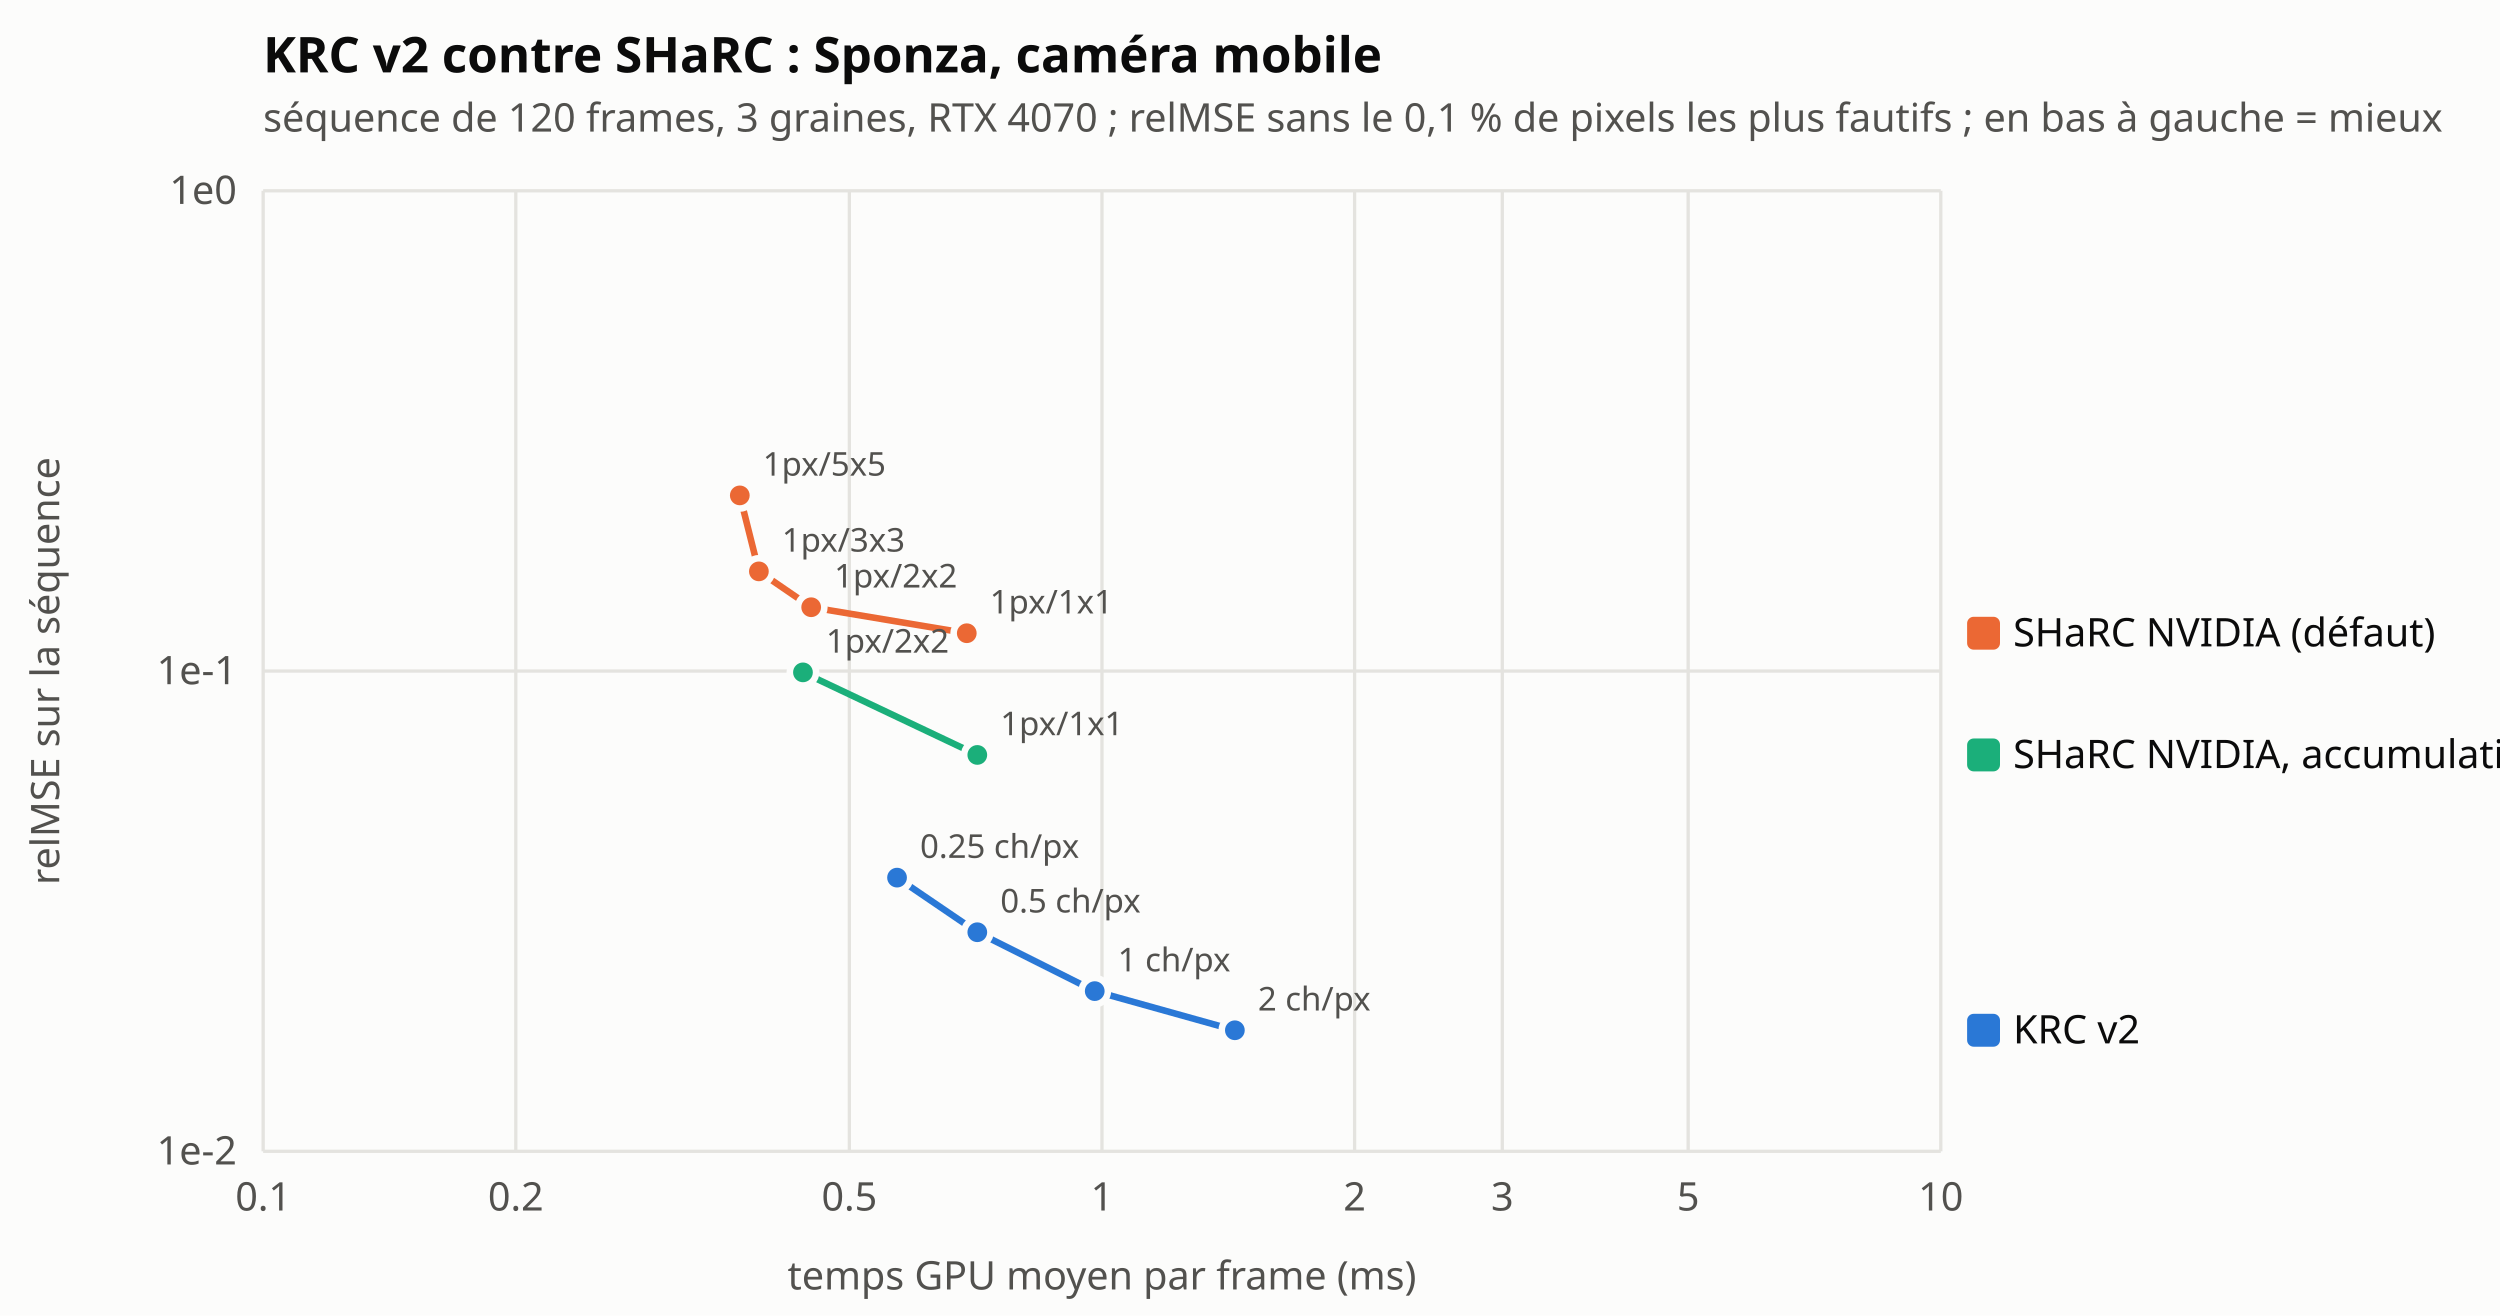
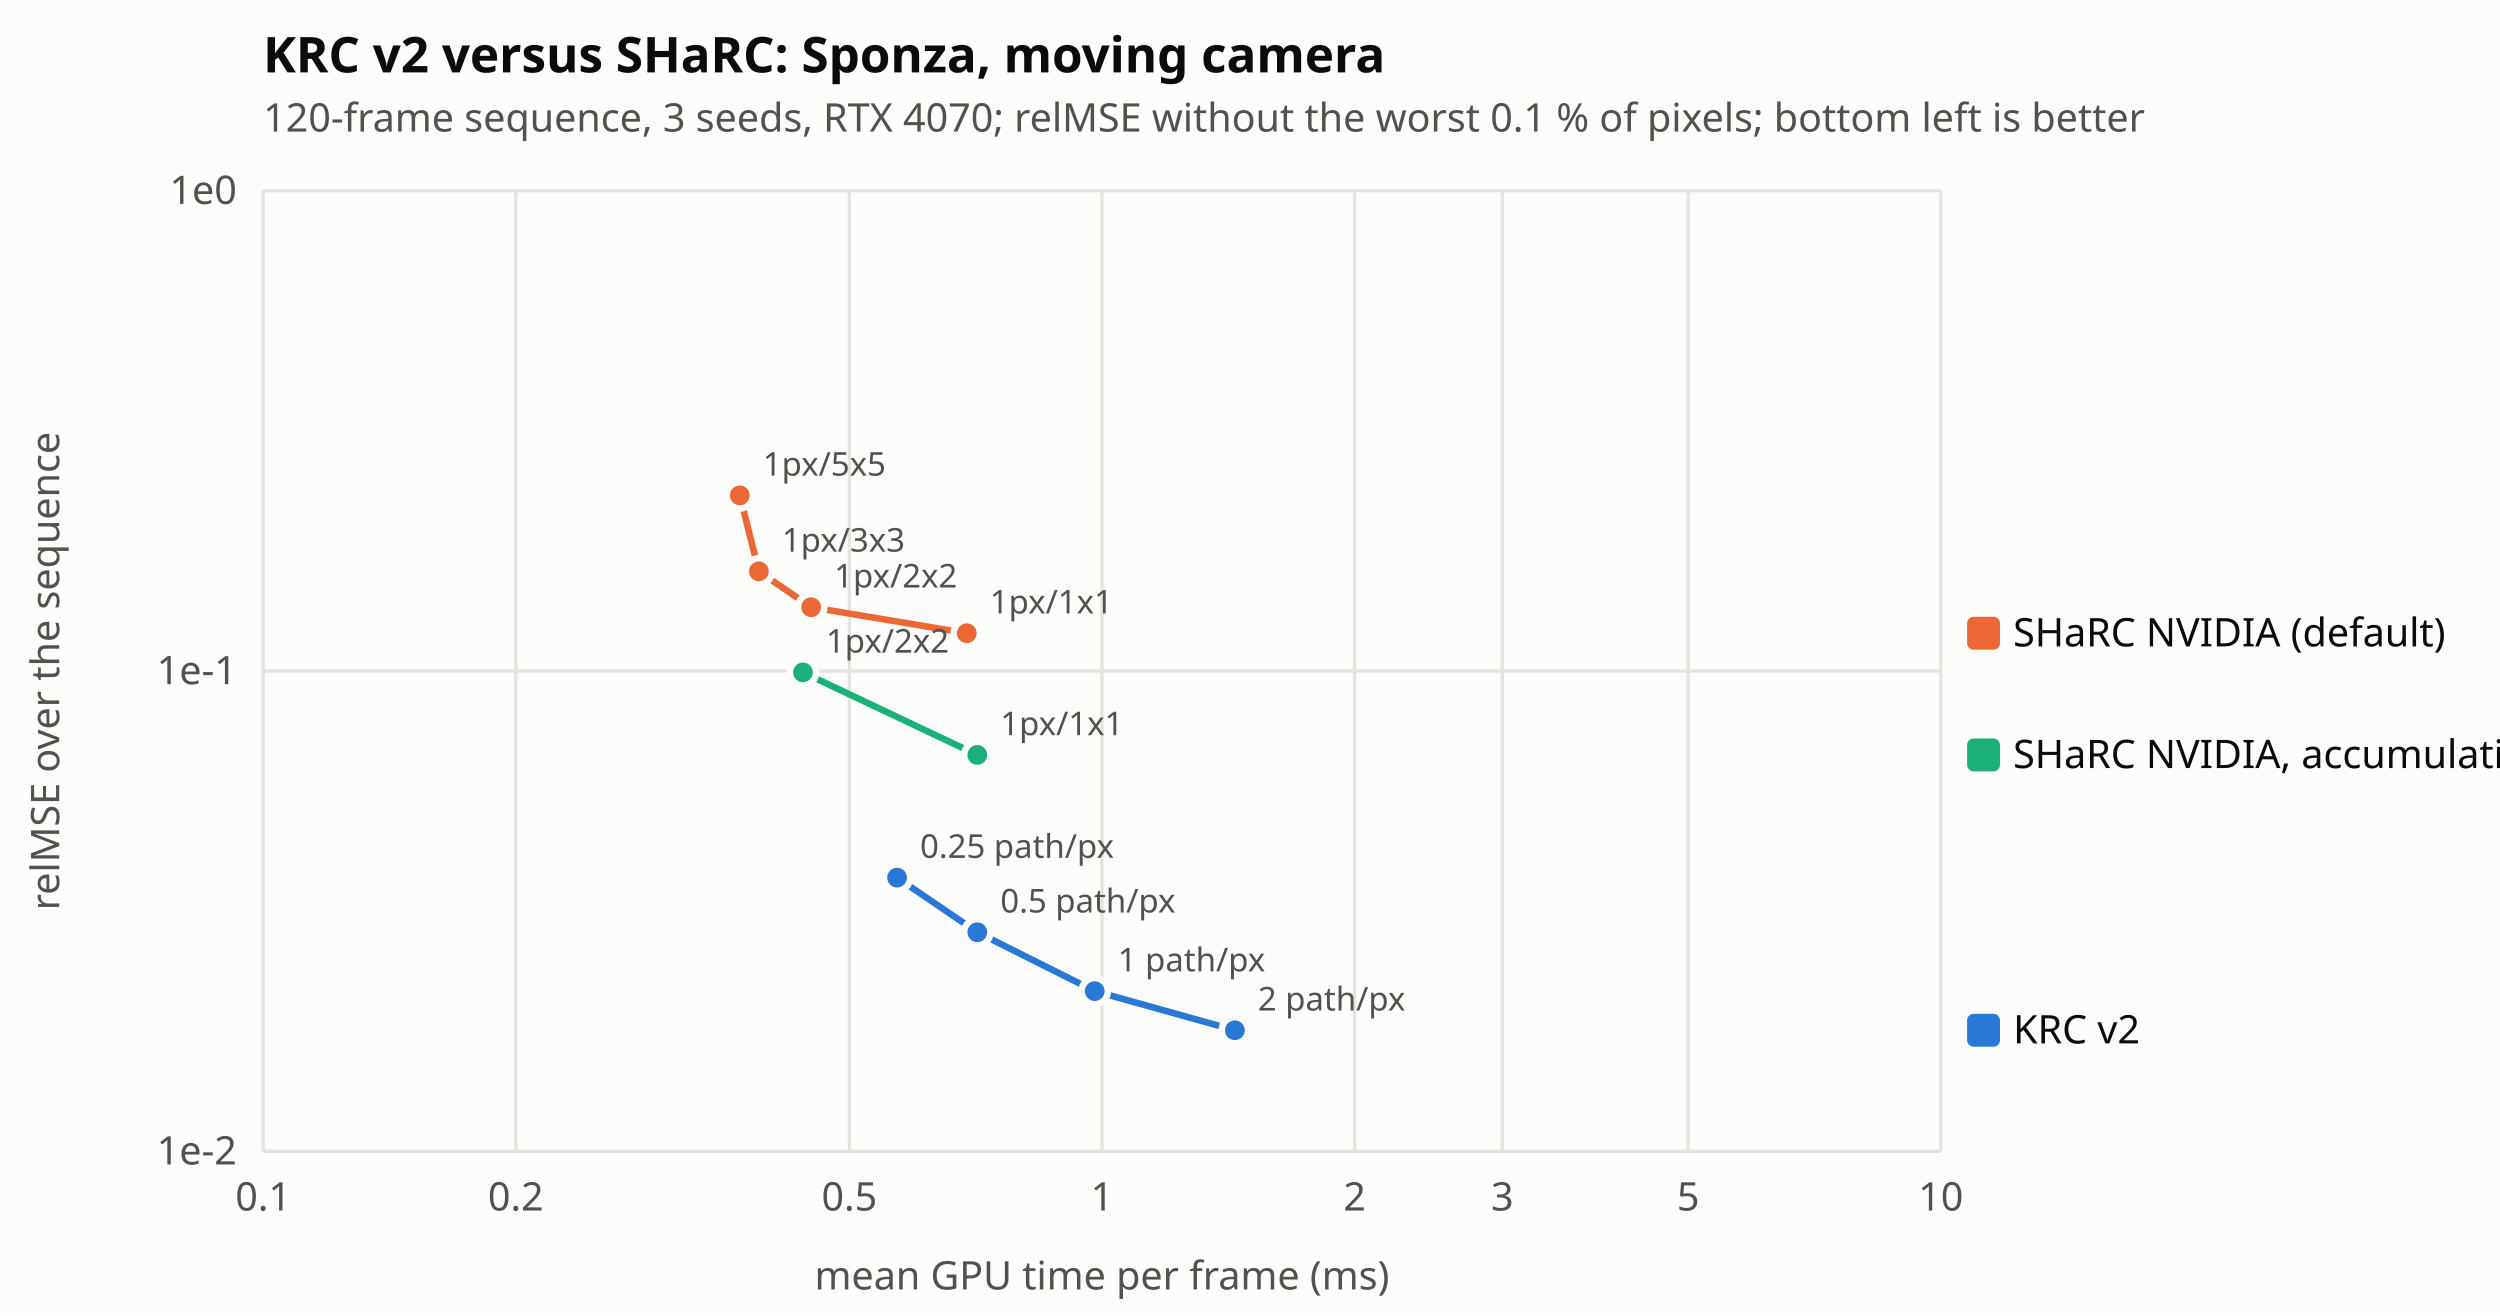
<svg xmlns="http://www.w3.org/2000/svg" viewBox="0 0 760 400" font-family="system-ui, sans-serif" font-size="12">
  <rect width="760" height="400" fill="#fcfcfb" />
-   <text x="80" y="22" font-size="15" font-weight="600" fill="#0b0b0b">KRC v2 contre SHaRC : Sponza, caméra mobile</text>
-   <text x="80" y="40" fill="#52514e">séquence de 120 frames, 3 graines, RTX 4070 ; relMSE sans le 0,1 % de pixels les plus fautifs ; en bas à gauche = mieux</text>
+   <text x="80" y="22" font-size="15" font-weight="600" fill="#0b0b0b">KRC v2 versus SHaRC: Sponza, moving camera</text>
+   <text x="80" y="40" fill="#52514e">120-frame sequence, 3 seeds, RTX 4070; relMSE without the worst 0.1 % of pixels; bottom left is better</text>
  <line x1="80" x2="590" y1="350.0" y2="350.0" stroke="#e4e3df" />
  <text x="72" y="354.0" text-anchor="end" fill="#52514e">1e-2</text>
  <line x1="80" x2="590" y1="204.0" y2="204.0" stroke="#e4e3df" />
  <text x="72" y="208.0" text-anchor="end" fill="#52514e">1e-1</text>
  <line x1="80" x2="590" y1="58.0" y2="58.0" stroke="#e4e3df" />
  <text x="72" y="62.0" text-anchor="end" fill="#52514e">1e0</text>
  <line x1="80.0" x2="80.0" y1="58" y2="350" stroke="#e4e3df" />
  <text x="80.0" y="368" text-anchor="middle" fill="#52514e">0.1</text>
  <line x1="156.8" x2="156.8" y1="58" y2="350" stroke="#e4e3df" />
  <text x="156.8" y="368" text-anchor="middle" fill="#52514e">0.2</text>
  <line x1="258.2" x2="258.2" y1="58" y2="350" stroke="#e4e3df" />
  <text x="258.2" y="368" text-anchor="middle" fill="#52514e">0.5</text>
  <line x1="335.0" x2="335.0" y1="58" y2="350" stroke="#e4e3df" />
  <text x="335.0" y="368" text-anchor="middle" fill="#52514e">1</text>
  <line x1="411.8" x2="411.8" y1="58" y2="350" stroke="#e4e3df" />
  <text x="411.8" y="368" text-anchor="middle" fill="#52514e">2</text>
  <line x1="456.7" x2="456.7" y1="58" y2="350" stroke="#e4e3df" />
  <text x="456.7" y="368" text-anchor="middle" fill="#52514e">3</text>
  <line x1="513.2" x2="513.2" y1="58" y2="350" stroke="#e4e3df" />
  <text x="513.2" y="368" text-anchor="middle" fill="#52514e">5</text>
  <line x1="590.0" x2="590.0" y1="58" y2="350" stroke="#e4e3df" />
  <text x="590.0" y="368" text-anchor="middle" fill="#52514e">10</text>
-   <text x="335.0" y="392" text-anchor="middle" fill="#52514e">temps GPU moyen par frame (ms)</text>
-   <text transform="translate(18 204.0) rotate(-90)" text-anchor="middle" fill="#52514e">relMSE sur la séquence</text>
+   <text x="335.0" y="392" text-anchor="middle" fill="#52514e">mean GPU time per frame (ms)</text>
+   <text transform="translate(18 204.0) rotate(-90)" text-anchor="middle" fill="#52514e">relMSE over the sequence</text>
  <polyline points="272.7,266.8 297.1,283.4 332.8,301.3 375.4,313.2" fill="none" stroke="#2a78d6" stroke-width="2" />
  <circle cx="272.7" cy="266.8" r="4" fill="#2a78d6" stroke="#fcfcfb" stroke-width="2" />
-   <text x="279.7" y="260.8" fill="#52514e" font-size="10">0.25 ch/px</text>
+   <text x="279.7" y="260.8" fill="#52514e" font-size="10">0.25 path/px</text>
  <circle cx="297.1" cy="283.4" r="4" fill="#2a78d6" stroke="#fcfcfb" stroke-width="2" />
-   <text x="304.1" y="277.4" fill="#52514e" font-size="10">0.5 ch/px</text>
+   <text x="304.1" y="277.4" fill="#52514e" font-size="10">0.5 path/px</text>
  <circle cx="332.8" cy="301.3" r="4" fill="#2a78d6" stroke="#fcfcfb" stroke-width="2" />
-   <text x="339.8" y="295.3" fill="#52514e" font-size="10">1 ch/px</text>
+   <text x="339.8" y="295.3" fill="#52514e" font-size="10">1 path/px</text>
  <circle cx="375.4" cy="313.2" r="4" fill="#2a78d6" stroke="#fcfcfb" stroke-width="2" />
-   <text x="382.4" y="307.2" fill="#52514e" font-size="10">2 ch/px</text>
+   <text x="382.4" y="307.2" fill="#52514e" font-size="10">2 path/px</text>
  <polyline points="224.9,150.6 230.7,173.7 246.6,184.6 293.9,192.5" fill="none" stroke="#eb6834" stroke-width="2" />
  <circle cx="224.9" cy="150.6" r="4" fill="#eb6834" stroke="#fcfcfb" stroke-width="2" />
  <text x="231.9" y="144.6" fill="#52514e" font-size="10">1px/5x5</text>
  <circle cx="230.7" cy="173.7" r="4" fill="#eb6834" stroke="#fcfcfb" stroke-width="2" />
  <text x="237.7" y="167.7" fill="#52514e" font-size="10">1px/3x3</text>
  <circle cx="246.6" cy="184.6" r="4" fill="#eb6834" stroke="#fcfcfb" stroke-width="2" />
  <text x="253.6" y="178.6" fill="#52514e" font-size="10">1px/2x2</text>
  <circle cx="293.9" cy="192.5" r="4" fill="#eb6834" stroke="#fcfcfb" stroke-width="2" />
  <text x="300.9" y="186.5" fill="#52514e" font-size="10">1px/1x1</text>
  <polyline points="244.1,204.4 297.1,229.5" fill="none" stroke="#1baf7a" stroke-width="2" />
  <circle cx="244.1" cy="204.4" r="4" fill="#1baf7a" stroke="#fcfcfb" stroke-width="2" />
  <text x="251.1" y="198.4" fill="#52514e" font-size="10">1px/2x2</text>
  <circle cx="297.1" cy="229.5" r="4" fill="#1baf7a" stroke="#fcfcfb" stroke-width="2" />
  <text x="304.1" y="223.5" fill="#52514e" font-size="10">1px/1x1</text>
  <rect x="598" y="187.5" width="10" height="10" rx="2" fill="#eb6834" />
-   <text x="612" y="196.5" fill="#0b0b0b">SHaRC NVIDIA (défaut)</text>
+   <text x="612" y="196.5" fill="#0b0b0b">SHaRC NVIDIA (default)</text>
  <rect x="598" y="224.5" width="10" height="10" rx="2" fill="#1baf7a" />
  <text x="612" y="233.5" fill="#0b0b0b">SHaRC NVIDIA, accumulation 5</text>
  <rect x="598" y="308.2" width="10" height="10" rx="2" fill="#2a78d6" />
  <text x="612" y="317.2" fill="#0b0b0b">KRC v2</text>
</svg>
